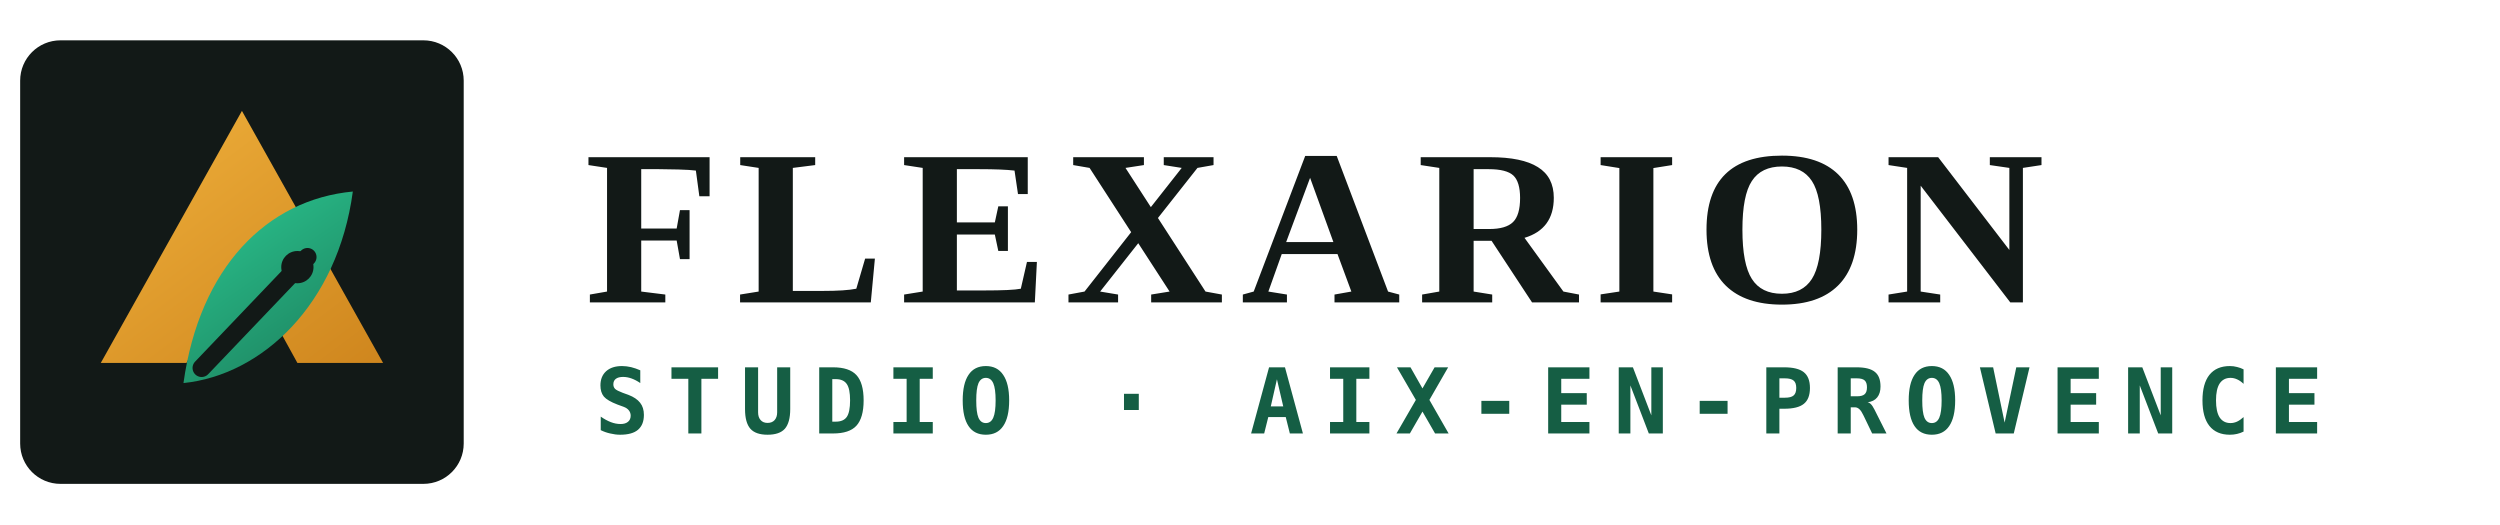
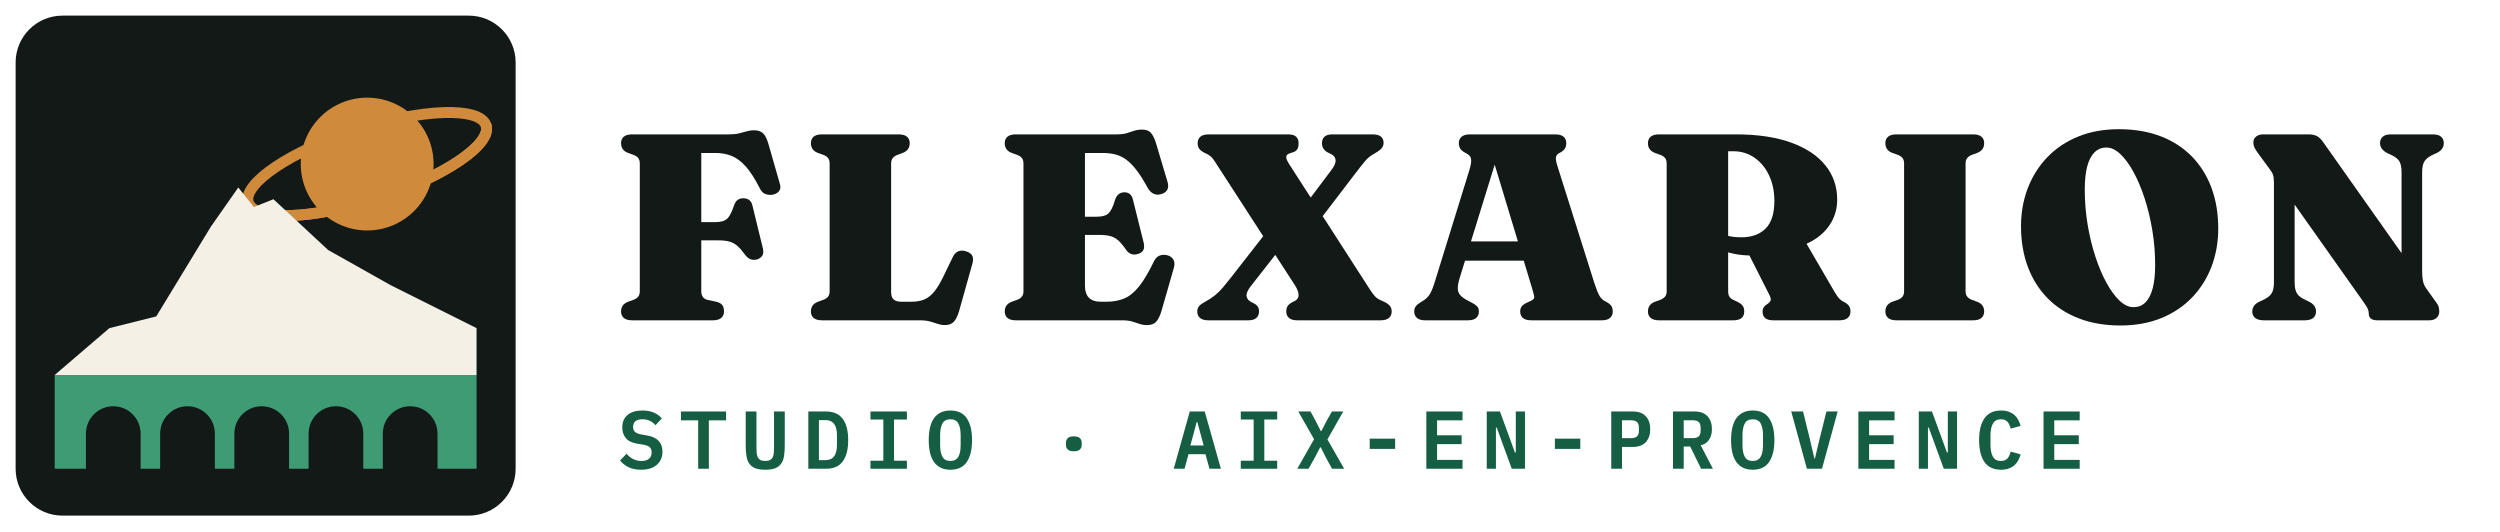
- <svg xmlns="http://www.w3.org/2000/svg" viewBox="0 0 248 52" fill="none" role="img" aria-label="Flexarion Studio">
-   <defs>
-     <linearGradient id="fx-g" x1="6" y1="6" x2="36" y2="46" gradientUnits="userSpaceOnUse">
-       <stop offset="0%" stop-color="#F5B841" />
-       <stop offset="100%" stop-color="#C97E18" />
-     </linearGradient>
-     <linearGradient id="fx-e" x1="22" y1="12" x2="44" y2="44" gradientUnits="userSpaceOnUse">
-       <stop offset="0%" stop-color="#2ED39A" />
-       <stop offset="100%" stop-color="#155E44" />
-     </linearGradient>
-   </defs>
-   <rect x="2" y="4" width="44" height="44" rx="4" fill="#121917" />
-   <path d="M24 11L10 36H18.5L24 26L29.5 36H38L24 11Z" fill="url(#fx-g)" />
-   <path d="M35 19C26.5 19.8 19.8 26.5 18.2 38C26 37.2 33.5 30.2 35 19Z" fill="url(#fx-e)" />
-   <path d="M20 36.5L30.5 25.5" stroke="#121917" stroke-width="1.8" stroke-linecap="round" />
-   <circle cx="29.5" cy="26.5" r="1.6" fill="#121917" />
-   <text x="58" y="30" fill="#121917" font-family="Georgia, 'Times New Roman', serif" font-size="22" font-weight="700" letter-spacing="1.6">FLEXARION</text>
-   <text x="59" y="43" fill="#155E44" font-family="ui-monospace, SFMono-Regular, Menlo, monospace" font-size="9" font-weight="600" letter-spacing="1.8">STUDIO · AIX-EN-PROVENCE</text>
+ <svg xmlns="http://www.w3.org/2000/svg" viewBox="0 0 320 68" width="320" height="68" role="img" aria-label="Flexarion Studio, Aix-en-Provence">
+   <g transform="translate(2 2)">
+     <rect width="64" height="64" rx="6" fill="#121917" />
+     <g transform="translate(45 19) rotate(-18)">
+       <ellipse rx="16" ry="4.6" fill="none" stroke="#D08A3C" stroke-width="1.4" />
+     </g>
+     <circle cx="45" cy="19" r="8.5" fill="#D08A3C" />
+     <g transform="translate(45 19) rotate(-18)">
+       <path d="M-16 0 A16 4.6 0 0 0 16 0" fill="none" stroke="#D08A3C" stroke-width="1.4" />
+     </g>
+     <path d="M5 46 L12 40 L18 38.5 L25 27 L28.5 22 L30.5 24.5 L33 23.5 L40 30 L48 34.5 L59 40 V46 Z" fill="#F5F0E6" />
+     <path fill-rule="evenodd" d="M5 46 H59 V58 H5 Z M9 58 V53.5 A3.5 3.5 0 0 1 16 53.5 V58 Z M18.5 58 V53.5 A3.5 3.5 0 0 1 25.5 53.5 V58 Z M28 58 V53.5 A3.5 3.5 0 0 1 35 53.5 V58 Z M37.5 58 V53.5 A3.5 3.5 0 0 1 44.5 53.5 V58 Z M47 58 V53.5 A3.5 3.5 0 0 1 54 53.5 V58 Z" fill="#3E9B74" />
+   </g>
+   <g fill="#121917">
+     <path transform="translate(78.00 41) scale(0.017 -0.017)" d="M901 1400Q946 1400 978 1408Q1010 1416 1036 1423.5Q1062 1431 1087 1431Q1134 1431 1157.5 1408Q1181 1385 1197 1330L1285 1023Q1294 992 1276 971Q1258 950 1225 945Q1200 942 1174.5 951Q1149 960 1133 993Q1077 1103 1025.5 1160Q974 1217 919 1238.5Q864 1260 798 1260L692 1260L692 218Q692 193 703.5 176Q715 159 743 153L804 140Q835 133 849 116Q863 99 863 66Q863 36 842.5 18Q822 0 779 0L172 0Q129 0 108.5 18Q88 36 88 66Q88 119 139 139L178 153Q204 162 216.5 177.5Q229 193 229 218L229 1182Q229 1207 216.5 1222.5Q204 1238 178 1247L139 1261Q88 1281 88 1334Q88 1365 108.5 1382.5Q129 1400 172 1400ZM527 739L794 739Q859 739 886.5 764.5Q914 790 939 866Q949 895 966.5 907Q984 919 1007 919Q1064 919 1077 865L1155 545Q1164 509 1153 489.5Q1142 470 1117 460Q1089 451 1065 459Q1041 467 1020 496Q990 537 964 560Q938 583 905 592.5Q872 602 819 602L527 602Z" />
+     <path transform="translate(102.30 41) scale(0.017 -0.017)" d="M781 1261L743 1247Q718 1238 705 1222.5Q692 1207 692 1182L692 214Q692 173 711.5 156.5Q731 140 768 140L845 140Q897 140 937 155Q977 170 1012.5 211Q1048 252 1086 331L1155 474Q1171 508 1196.5 519Q1222 530 1254 520Q1288 511 1301.5 488.5Q1315 466 1304 427L1204 70Q1188 16 1165 -10Q1142 -36 1095 -36Q1069 -36 1043.5 -27Q1018 -18 986 -9Q954 0 908 0L172 0Q129 0 108.5 18Q88 36 88 66Q88 119 139 139L178 153Q204 162 216.5 177.5Q229 193 229 218L229 1182Q229 1207 216.5 1222.5Q204 1238 178 1247L139 1261Q88 1281 88 1334Q88 1365 108.5 1382.5Q129 1400 172 1400L748 1400Q791 1400 811.5 1382.5Q832 1365 832 1334Q832 1281 781 1261Z" />
+     <path transform="translate(127.11 41) scale(0.017 -0.017)" d="M519 780L779 780Q842 780 869 805Q896 830 917 902Q927 935 945.5 949.5Q964 964 989 964Q1041 964 1054 906L1133 589Q1142 553 1133 532Q1124 511 1095 501Q1068 491 1044 498Q1020 505 1003 529Q971 576 944 600.5Q917 625 884 634Q851 643 799 643L519 643ZM88 1334Q88 1365 108.5 1382.5Q129 1400 172 1400L931 1400Q977 1400 1006.5 1409Q1036 1418 1062 1427Q1088 1436 1123 1436Q1167 1436 1189 1411Q1211 1386 1228 1330L1313 1045Q1324 1010 1313.5 986.5Q1303 963 1272 952Q1237 940 1209.5 952.5Q1182 965 1164 998Q1120 1079 1081 1130Q1042 1181 1003 1209.5Q964 1238 921 1249Q878 1260 825 1260L692 1260L692 260Q692 200 722 170Q752 140 808 140L855 140Q929 140 987 164Q1045 188 1098 253.5Q1151 319 1211 443Q1226 475 1251 486Q1276 497 1307 491Q1341 484 1356.5 459.5Q1372 435 1362 397L1268 70Q1252 16 1229 -10Q1206 -36 1159 -36Q1128 -36 1103 -27Q1078 -18 1047.5 -9Q1017 0 972 0L172 0Q129 0 108.5 18Q88 36 88 66Q88 119 139 139L178 153Q204 162 216.5 177.5Q229 193 229 218L229 1182Q229 1207 216.5 1222.5Q204 1238 178 1247L139 1261Q88 1281 88 1334Z" />
+     <path transform="translate(152.79 41) scale(0.017 -0.017)" d="M1327 232Q1347 201 1362 184Q1377 167 1394 158Q1411 149 1435 139Q1462 127 1476.5 109.5Q1491 92 1491 66Q1491 36 1470.5 18Q1450 0 1407 0L781 0Q738 0 717.5 18Q697 36 697 66Q697 95 711 112Q725 129 754 142Q776 151 784.5 167.5Q793 184 787.5 208.5Q782 233 763 263L167 1184Q154 1205 142.5 1219Q131 1233 117 1242.5Q103 1252 82 1261Q53 1276 41.5 1292Q30 1308 30 1334Q30 1365 50.5 1382.5Q71 1400 114 1400L710 1400Q754 1400 772 1382Q790 1364 790 1334Q790 1307 781.5 1290.5Q773 1274 750 1266L723 1257Q699 1249 697 1231.5Q695 1214 719 1176ZM894 683L732 726L1038 1133Q1072 1178 1068.5 1208Q1065 1238 1032 1253L1011 1263Q991 1273 978.5 1290.5Q966 1308 966 1334Q966 1365 985 1382.5Q1004 1400 1045 1400L1346 1400Q1430 1400 1430 1336Q1430 1310 1411.5 1291.5Q1393 1273 1359 1254Q1321 1235 1290 1198Q1259 1161 1202 1086ZM602 734L762 681L430 257Q393 209 398.5 180.5Q404 152 433 138L447 131Q470 120 481 105.5Q492 91 492 66Q492 36 472 18Q452 0 412 0L110 0Q68 0 47.5 18Q27 36 27 66Q27 89 39.5 105Q52 121 85 139Q128 162 160 188Q192 214 219 246Q246 278 276 316Z" />
+     <path transform="translate(180.56 41) scale(0.017 -0.017)" d="M355 594L936 594L937 449L353 449ZM514 66Q514 36 494 18Q474 0 431 0L110 0Q68 0 47.5 18Q27 36 27 66Q27 88 37 103Q47 118 71 133L92 146Q125 166 144 196Q163 226 185 299L442 1130Q460 1189 455 1216Q450 1243 414 1260Q386 1274 374.5 1291.5Q363 1309 363 1334Q363 1365 384 1382.5Q405 1400 448 1400L1088 1400Q1131 1400 1151.5 1382.5Q1172 1365 1172 1334Q1172 1307 1159.5 1290Q1147 1273 1124 1262Q1099 1250 1094.5 1230Q1090 1210 1104 1166L1382 285Q1403 219 1420 188Q1437 157 1464 144Q1499 126 1510.5 109.5Q1522 93 1522 66Q1522 36 1501.5 18Q1481 0 1438 0L909 0Q865 0 845 18Q825 36 825 66Q825 91 837.5 106Q850 121 876 133L908 148Q934 160 930.5 180Q927 200 913 246L617 1225L659 1256L371 324Q355 273 355 241.5Q355 210 374.5 188.5Q394 167 437 145L464 131Q487 119 500.5 105Q514 91 514 66Z" />
+     <path transform="translate(209.44 41) scale(0.017 -0.017)" d="M1513 909Q1513 817 1470 740.5Q1427 664 1347 611.5Q1267 559 1155 539Q1102 529 1059 517.5Q1016 506 972.5 497Q929 488 873 488Q811 488 759 496.5Q707 505 665.5 521Q624 537 589 558L590 682Q617 663 646 650.5Q675 638 710 631.5Q745 625 790 625Q908 625 974 691Q1040 757 1040 898Q1040 1007 1000 1091.5Q960 1176 890 1224.5Q820 1273 731 1273L692 1273L692 218Q692 193 701.5 178Q711 163 733 153L762 139Q792 124 802.5 108Q813 92 813 66Q813 0 729 0L172 0Q129 0 108.5 18Q88 36 88 66Q88 119 139 139L178 153Q204 163 216.5 178Q229 193 229 218L229 1182Q229 1207 216.5 1222.5Q204 1238 178 1247L139 1261Q88 1281 88 1334Q88 1365 108.5 1382.5Q129 1400 172 1400L749 1400Q996 1400 1166.5 1338Q1337 1276 1425 1165.5Q1513 1055 1513 909ZM825 542L1273 592L1496 209Q1514 179 1528.5 163.5Q1543 148 1566 137Q1590 125 1601.5 108.5Q1613 92 1613 66Q1613 36 1592.5 18Q1572 0 1529 0L1031 0Q951 0 951 66Q951 82 957.5 94.5Q964 107 979 117L992 126Q1010 140 1012.5 153Q1015 166 1002 192Z" />
+     <path transform="translate(239.83 41) scale(0.017 -0.017)" d="M692 218Q692 193 705 177.5Q718 162 743 153L781 139Q832 119 832 66Q832 36 811.5 18Q791 0 748 0L172 0Q129 0 108.5 18Q88 36 88 66Q88 119 139 139L178 153Q204 162 216.5 177.5Q229 193 229 218L229 1182Q229 1207 216.5 1222.5Q204 1238 178 1247L139 1261Q88 1281 88 1334Q88 1365 108.5 1382.5Q129 1400 172 1400L748 1400Q791 1400 811.5 1382.5Q832 1365 832 1334Q832 1281 781 1261L743 1247Q718 1238 705 1222.5Q692 1207 692 1182Z" />
+     <path transform="translate(257.67 41) scale(0.017 -0.017)" d="M797 1439Q972 1439 1110.5 1386Q1249 1333 1346 1234Q1443 1135 1494 997.5Q1545 860 1545 691Q1545 538 1494.5 405Q1444 272 1348 172Q1252 72 1115.5 16.5Q979 -39 809 -39Q635 -39 496.5 14Q358 67 260.5 166Q163 265 111.5 402.5Q60 540 60 709Q60 862 111 995Q162 1128 258 1228Q354 1328 490.5 1383.5Q627 1439 797 1439ZM1070 416Q1070 550 1048.5 679Q1027 808 990 920.5Q953 1033 906 1118.5Q859 1204 807 1252.5Q755 1301 704 1301Q650 1301 613.5 1265Q577 1229 558.5 1159Q540 1089 540 985Q540 850 561.5 721Q583 592 620 479.5Q657 367 704 281.5Q751 196 802.5 147.5Q854 99 906 99Q961 99 997 135Q1033 171 1051.5 241Q1070 311 1070 416Z" />
+     <path transform="translate(287.17 41) scale(0.017 -0.017)" d="M546 66Q546 36 526 18.5Q506 1 463 0L150 0Q108 1 87 18.5Q66 36 66 66Q66 117 123 142L145 152Q191 173 210 200.5Q229 228 229 286L229 1037Q229 1074 222.5 1094.5Q216 1115 190 1148L113 1253Q91 1283 82.5 1300.5Q74 1318 74 1337Q74 1367 94.5 1383.5Q115 1400 148 1400L489 1400Q528 1400 553 1387Q578 1374 603 1337L1249 422L1190 248L1190 1114Q1190 1170 1173 1198Q1156 1226 1106 1248L1085 1258Q1028 1286 1028 1334Q1028 1365 1048.5 1382.5Q1069 1400 1111 1400L1424 1400Q1467 1400 1487.5 1382.5Q1508 1365 1508 1334Q1508 1284 1451 1258L1429 1248Q1384 1228 1364.5 1200.5Q1345 1173 1345 1114L1345 364Q1345 325 1351.5 294.5Q1358 264 1376 240L1438 153Q1464 120 1469 102.5Q1474 85 1474 66Q1474 36 1453.5 18Q1433 0 1399 0L1007 0Q943 0 943 52Q943 70 935.5 87Q928 104 895 150L245 1069L385 1156L385 285Q385 231 402 203Q419 175 469 152L490 142Q546 116 546 66Z" />
+   </g>
+   <g fill="#155E44">
+     <path transform="translate(79.00 60) scale(0.0105 -0.0105)" d="M292 -12Q202 -12 138.5 19Q75 50 35 101L114 183Q153 138 198.5 116.5Q244 95 296 95Q356 95 388 122Q420 149 420 200Q420 242 396 263.5Q372 285 315 294L241 306Q144 323 103 376.5Q62 430 62 503Q62 603 127 656.5Q192 710 307 710Q389 710 448.5 684Q508 658 544 613L467 531Q439 564 400 583.5Q361 603 308 603Q194 603 194 509Q194 469 218 448Q242 427 300 417L373 404Q464 387 508 337Q552 287 552 209Q552 160 535 119.5Q518 79 485 49.5Q452 20 403.5 4Q355 -12 292 -12Z" />
+     <path transform="translate(86.90 60) scale(0.0105 -0.0105)" d="M365 590L365 0L235 0L235 590L25 590L25 698L575 698L575 590Z" />
+     <path transform="translate(94.80 60) scale(0.0105 -0.0105)" d="M193 698L193 263Q193 224 195.5 193Q198 162 208.5 140.5Q219 119 240.5 107Q262 95 300 95Q338 95 359.5 107Q381 119 391.5 140.5Q402 162 404.5 193Q407 224 407 263L407 698L538 698L538 283Q538 209 529 154Q520 99 494 62Q468 25 421.5 6.5Q375 -12 300 -12Q225 -12 178.5 6.5Q132 25 106 62Q80 99 71 154Q62 209 62 283L62 698Z" />
+     <path transform="translate(102.70 60) scale(0.0105 -0.0105)" d="M73 698L290 698Q426 698 492.5 608Q559 518 559 349Q559 179 492.5 89.5Q426 0 290 0L73 0ZM281 105Q353 105 387.5 152Q422 199 422 289L422 410Q422 499 387.5 546Q353 593 281 593L202 593L202 105Z" />
+     <path transform="translate(110.60 60) scale(0.0105 -0.0105)" d="M78 0L78 98L235 98L235 600L78 600L78 698L522 698L522 600L365 600L365 98L522 98L522 0Z" />
+     <path transform="translate(118.50 60) scale(0.0105 -0.0105)" d="M300 -12Q232 -12 182 12.5Q132 37 99.5 83Q67 129 51.5 196Q36 263 36 349Q36 434 51.5 501.5Q67 569 99.5 615Q132 661 182 685.5Q232 710 300 710Q436 710 500 615Q564 520 564 349Q564 178 500 83Q436 -12 300 -12ZM300 95Q335 95 359 108.5Q383 122 397.5 147Q412 172 418.5 208.5Q425 245 425 290L425 409Q425 499 397.5 551Q370 603 300 603Q230 603 202.5 551Q175 499 175 409L175 289Q175 199 202.5 147Q230 95 300 95Z" />
+     <path transform="translate(134.30 60) scale(0.0105 -0.0105)" d="M300 213Q248 213 226 235Q204 257 204 289L204 319Q204 351 226 373Q248 395 300 395Q352 395 374 373Q396 351 396 319L396 289Q396 257 374 235Q352 213 300 213Z" />
+     <path transform="translate(150.10 60) scale(0.0105 -0.0105)" d="M449 0L400 177L193 177L145 0L13 0L209 698L391 698L588 0ZM301 569L293 569L216 284L378 284Z" />
+     <path transform="translate(158.00 60) scale(0.0105 -0.0105)" d="M78 0L78 98L235 98L235 600L78 600L78 698L522 698L522 600L365 600L365 98L522 98L522 0Z" />
+     <path transform="translate(165.90 60) scale(0.0105 -0.0105)" d="M586 0L438 0L362 139L301 261L293 261L230 139L152 0L14 0L219 360L27 698L176 698L240 580L301 459L308 459L370 580L437 698L575 698L382 358Z" />
+     <path transform="translate(173.80 60) scale(0.0105 -0.0105)" d="M145 242L145 367L455 367L455 242Z" />
+     <path transform="translate(181.70 60) scale(0.0105 -0.0105)" d="M83 0L83 698L524 698L524 590L214 590L214 408L513 408L513 300L214 300L214 108L524 108L524 0Z" />
+     <path transform="translate(189.60 60) scale(0.0105 -0.0105)" d="M189 501L179 501L179 0L67 0L67 698L228 698L411 197L421 197L421 698L533 698L533 0L372 0Z" />
+     <path transform="translate(197.50 60) scale(0.0105 -0.0105)" d="M145 242L145 367L455 367L455 242Z" />
+     <path transform="translate(205.40 60) scale(0.0105 -0.0105)" d="M80 0L80 698L345 698Q447 698 501 640Q555 582 555 482Q555 382 501 324Q447 266 345 266L211 266L211 0ZM211 373L318 373Q371 373 394 394.5Q417 416 417 463L417 501Q417 548 394 569.5Q371 591 318 591L211 591Z" />
+     <path transform="translate(213.30 60) scale(0.0105 -0.0105)" d="M211 0L80 0L80 698L345 698Q447 698 501 640Q555 582 555 482Q555 405 519.5 352.5Q484 300 418 286L567 0L423 0L290 271L211 271ZM318 373Q371 373 394 394.5Q417 416 417 463L417 501Q417 548 394 569.5Q371 591 318 591L211 591L211 373Z" />
+     <path transform="translate(221.20 60) scale(0.0105 -0.0105)" d="M300 -12Q232 -12 182 12.5Q132 37 99.5 83Q67 129 51.5 196Q36 263 36 349Q36 434 51.5 501.5Q67 569 99.5 615Q132 661 182 685.5Q232 710 300 710Q436 710 500 615Q564 520 564 349Q564 178 500 83Q436 -12 300 -12ZM300 95Q335 95 359 108.5Q383 122 397.5 147Q412 172 418.5 208.5Q425 245 425 290L425 409Q425 499 397.5 551Q370 603 300 603Q230 603 202.5 551Q175 499 175 409L175 289Q175 199 202.5 147Q230 95 300 95Z" />
+     <path transform="translate(229.10 60) scale(0.0105 -0.0105)" d="M208 0L17 698L161 698L248 345L299 125L306 125L358 345L446 698L583 698L392 0Z" />
+     <path transform="translate(237.00 60) scale(0.0105 -0.0105)" d="M83 0L83 698L524 698L524 590L214 590L214 408L513 408L513 300L214 300L214 108L524 108L524 0Z" />
+     <path transform="translate(244.90 60) scale(0.0105 -0.0105)" d="M189 501L179 501L179 0L67 0L67 698L228 698L411 197L421 197L421 698L533 698L533 0L372 0Z" />
+     <path transform="translate(252.80 60) scale(0.0105 -0.0105)" d="M318 -12Q181 -12 115.5 82Q50 176 50 349Q50 521 115.5 615.5Q181 710 318 710Q370 710 409.5 696Q449 682 478 657.5Q507 633 526 598.5Q545 564 556 523L436 489Q429 513 420 534Q411 555 397.5 570.5Q384 586 364 594.5Q344 603 316 603Q248 603 218.5 551Q189 499 189 409L189 289Q189 199 218.5 147Q248 95 316 95Q344 95 364 103.5Q384 112 397.5 127.5Q411 143 420 164Q429 185 436 209L556 175Q545 134 526 99.5Q507 65 478 40.5Q449 16 409.5 2Q370 -12 318 -12Z" />
+     <path transform="translate(260.70 60) scale(0.0105 -0.0105)" d="M83 0L83 698L524 698L524 590L214 590L214 408L513 408L513 300L214 300L214 108L524 108L524 0Z" />
+   </g>
</svg>
